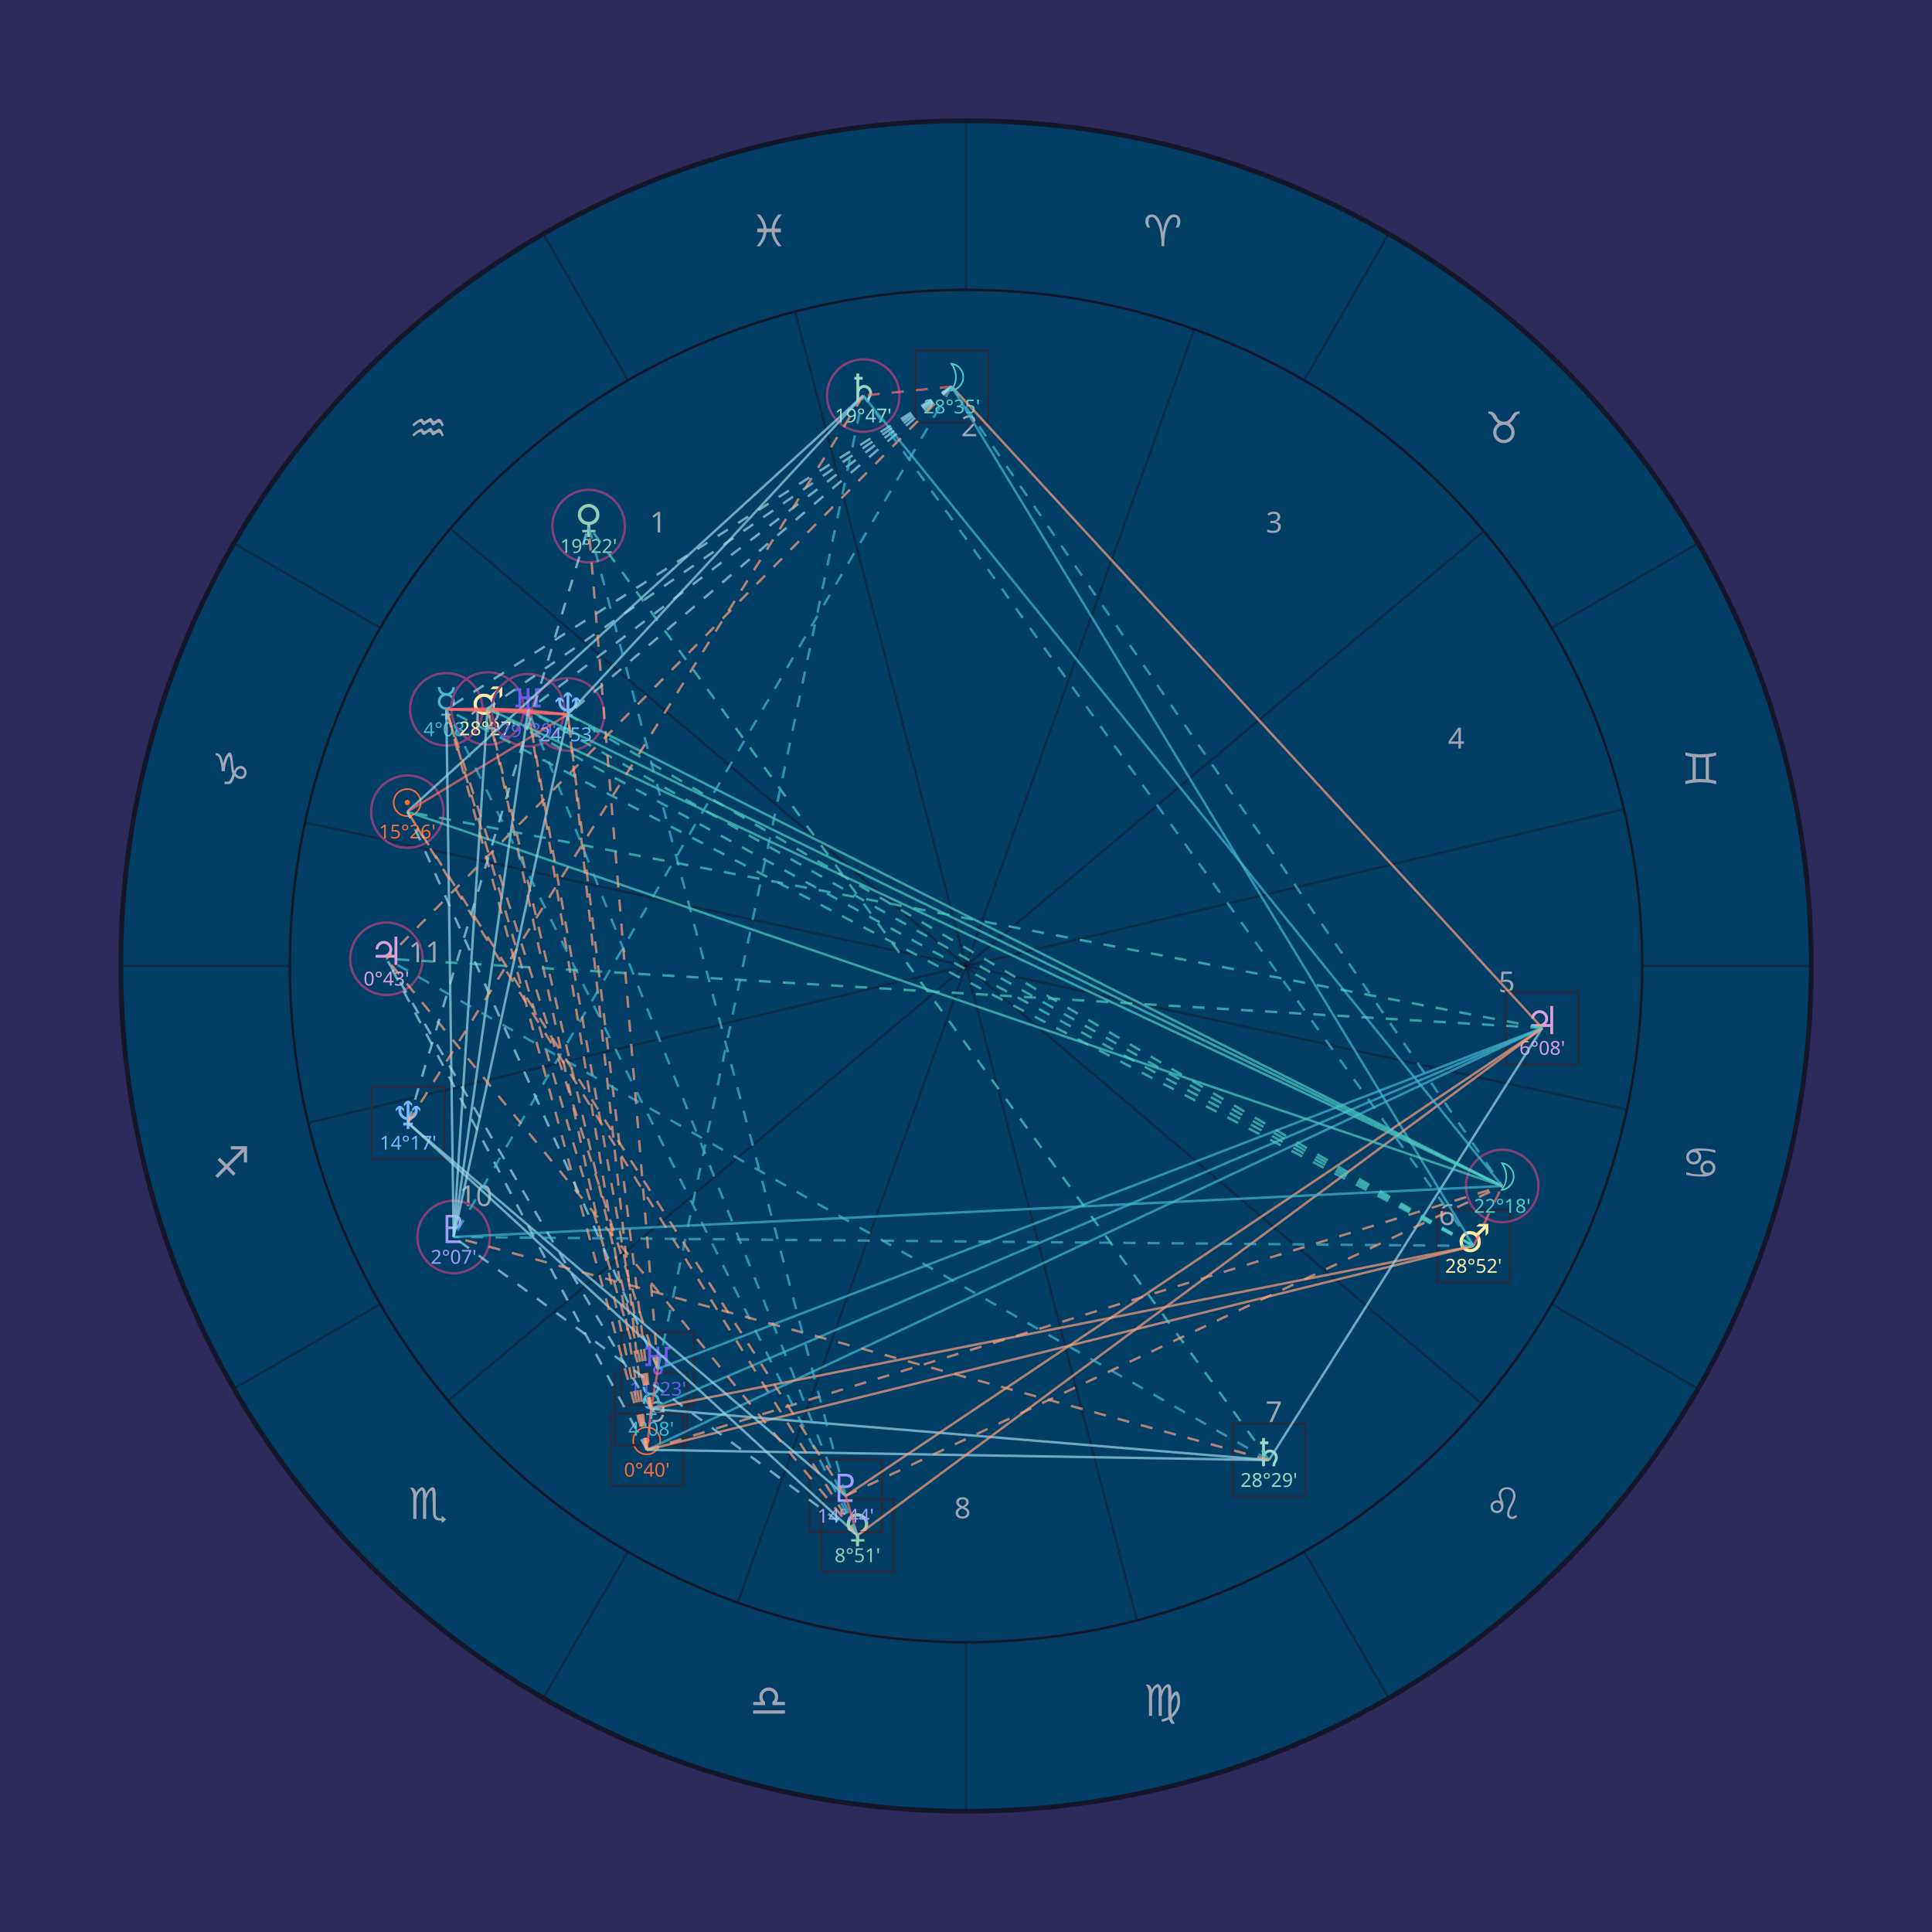
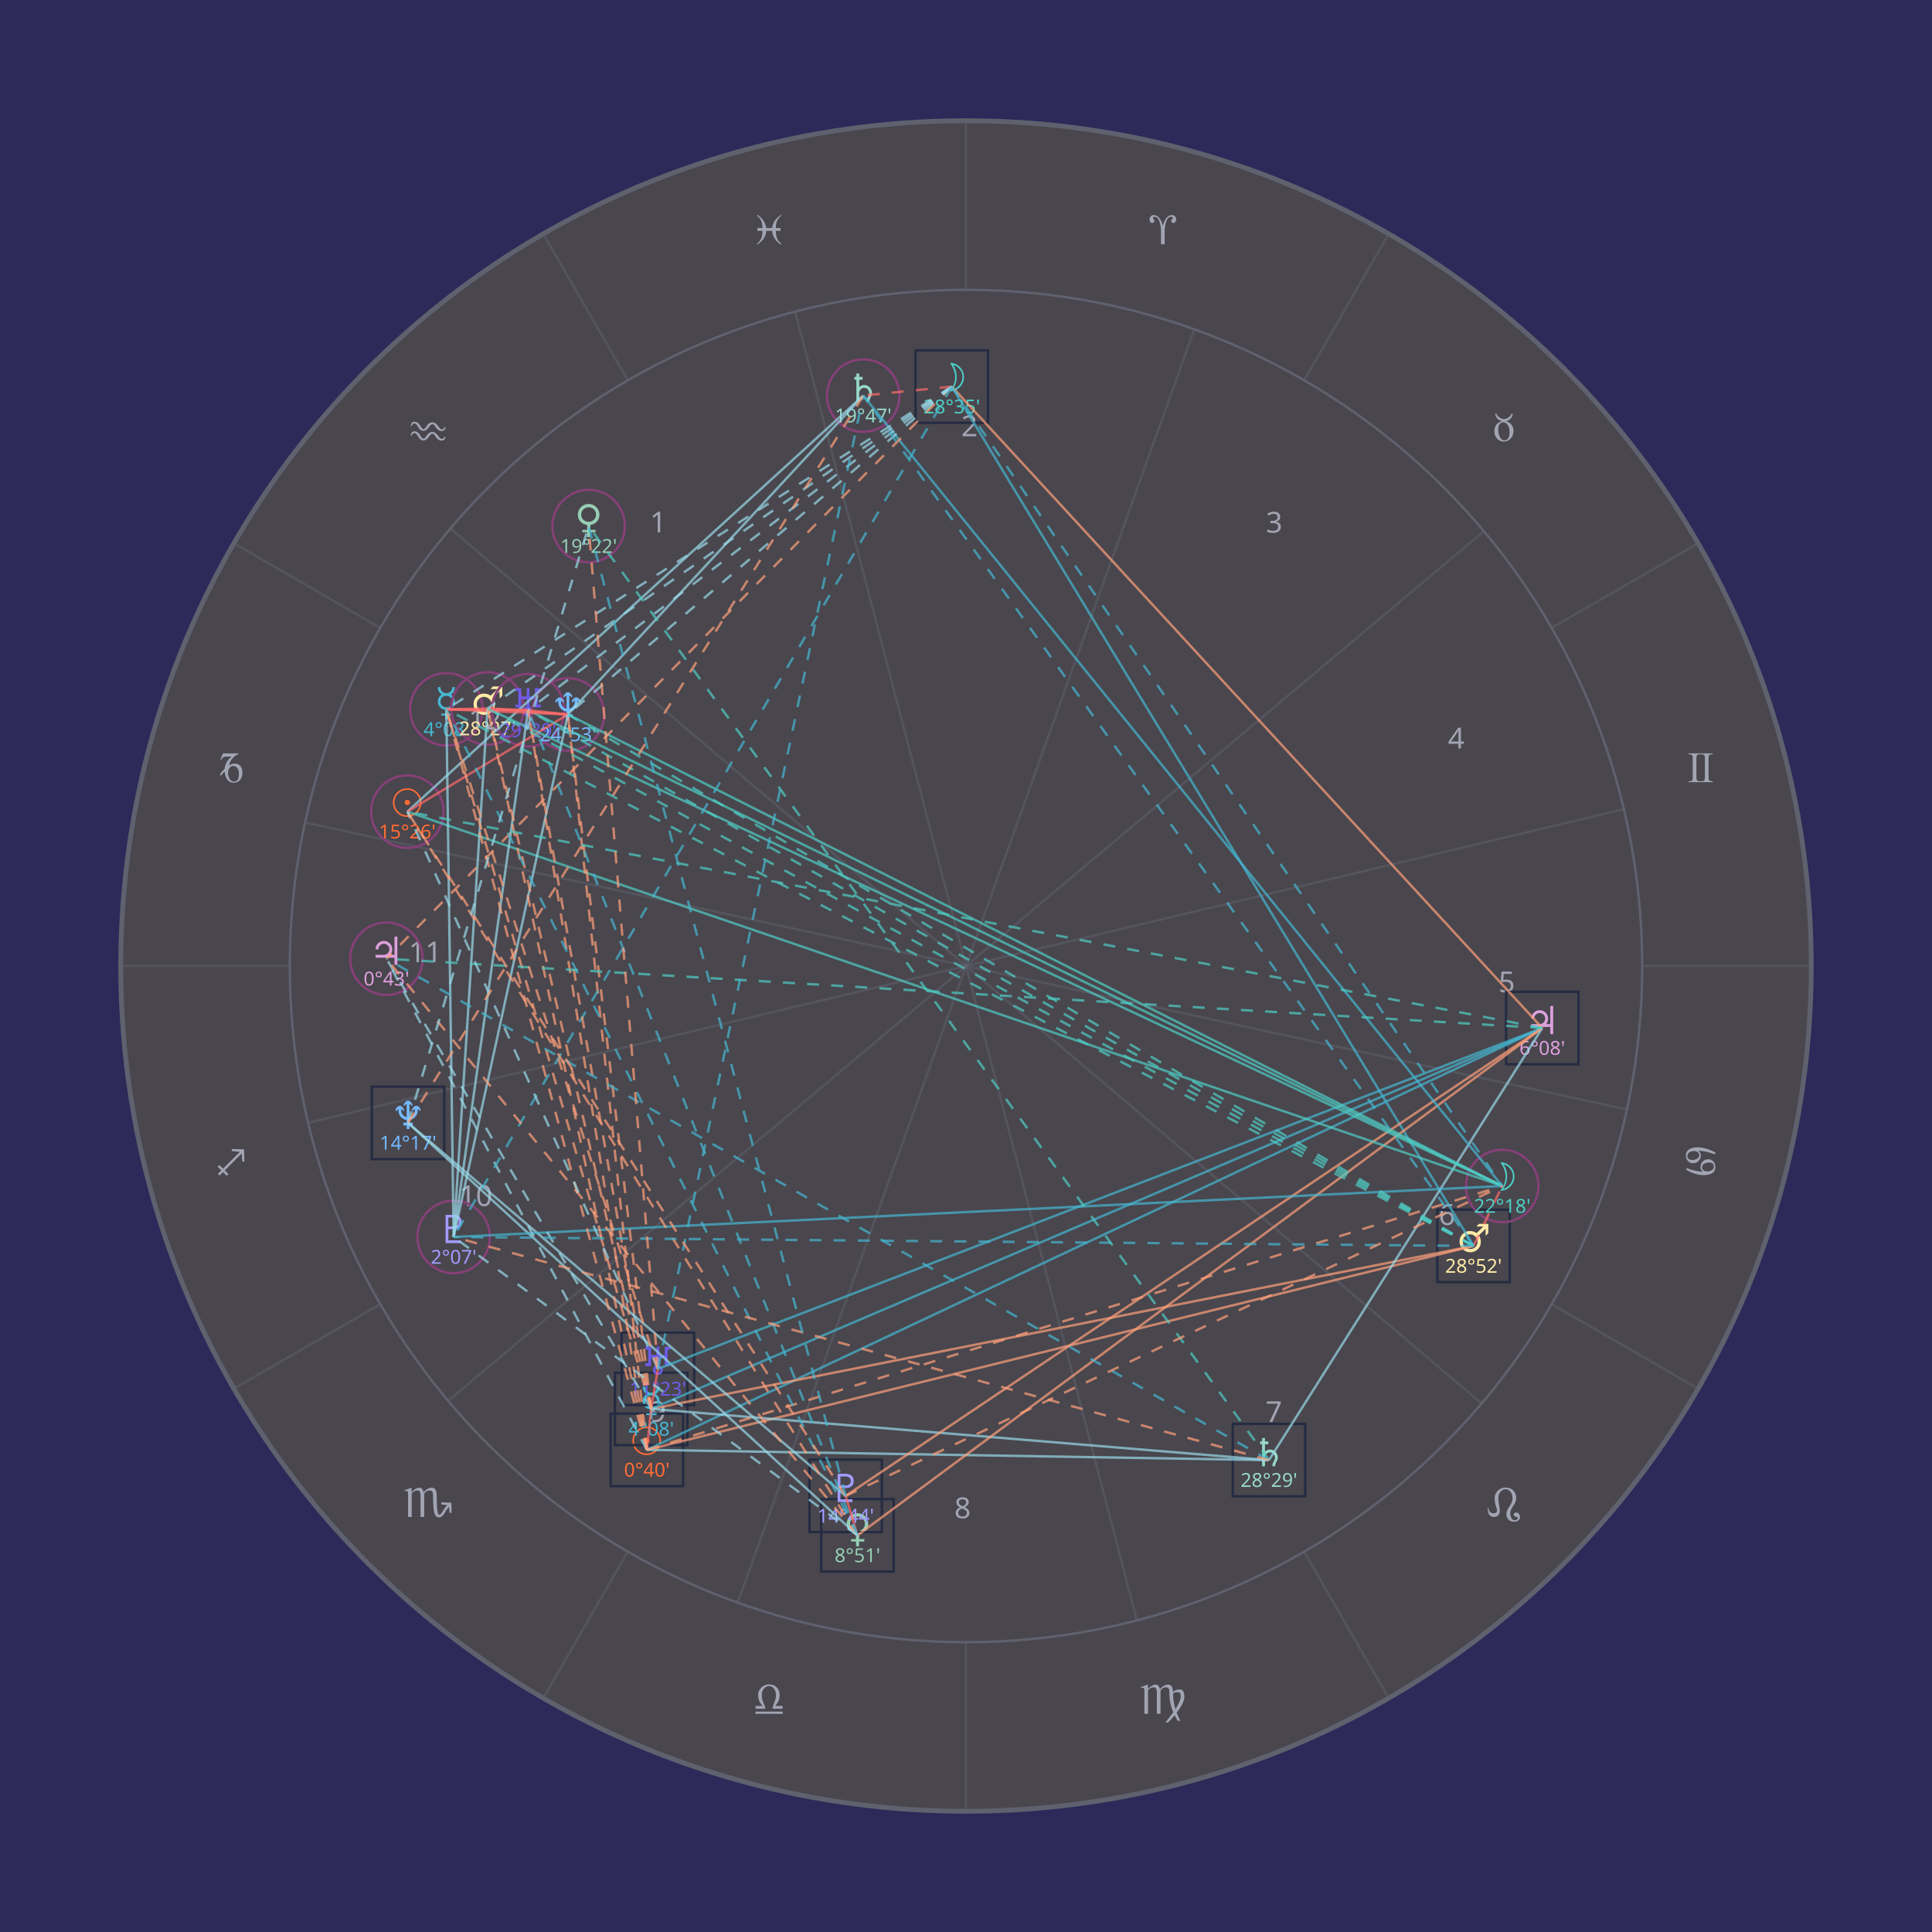
- <svg xmlns="http://www.w3.org/2000/svg" height="800" viewBox="0 0 800 800" width="800">
+ <svg xmlns="http://www.w3.org/2000/svg" height="800" style="background-color: #2D2A5A" viewBox="0 0 800 800" width="800">
  <rect fill="#2D2A5A" height="100%" width="100%" />
-   <circle cx="400" cy="400" fill="#003E66" r="350" stroke="#141729" stroke-width="2" />
-   <circle cx="400" cy="400" fill="none" r="280" stroke="#141729" stroke-width="1" />
-   <line opacity="0.5" stroke="#141729" stroke-width="1" x1="400" x2="400" y1="120" y2="50" />
-   <line opacity="0.5" stroke="#141729" stroke-width="1" x1="540" x2="575" y1="157.513" y2="96.891" />
-   <line opacity="0.5" stroke="#141729" stroke-width="1" x1="642.487" x2="703.109" y1="260" y2="225" />
-   <line opacity="0.5" stroke="#141729" stroke-width="1" x1="680" x2="750" y1="400" y2="400" />
-   <line opacity="0.5" stroke="#141729" stroke-width="1" x1="642.487" x2="703.109" y1="540" y2="575" />
-   <line opacity="0.5" stroke="#141729" stroke-width="1" x1="540" x2="575" y1="642.487" y2="703.109" />
-   <line opacity="0.5" stroke="#141729" stroke-width="1" x1="400" x2="400" y1="680" y2="750" />
-   <line opacity="0.5" stroke="#141729" stroke-width="1" x1="260" x2="225" y1="642.487" y2="703.109" />
-   <line opacity="0.5" stroke="#141729" stroke-width="1" x1="157.513" x2="96.891" y1="540" y2="575" />
-   <line opacity="0.5" stroke="#141729" stroke-width="1" x1="120" x2="50" y1="400" y2="400" />
-   <line opacity="0.5" stroke="#141729" stroke-width="1" x1="157.513" x2="96.891" y1="260" y2="225" />
-   <line opacity="0.5" stroke="#141729" stroke-width="1" x1="260" x2="225" y1="157.513" y2="96.891" />
+   <circle cx="400" cy="400" fill="#49464d" r="350" stroke="#5F616E" stroke-width="2" />
+   <circle cx="400" cy="400" fill="none" r="280" stroke="#5F616E" stroke-width="1" />
+   <line opacity="0.5" stroke="#5F616E" stroke-width="1" x1="400" x2="400" y1="120" y2="50" />
+   <line opacity="0.5" stroke="#5F616E" stroke-width="1" x1="540" x2="575" y1="157.513" y2="96.891" />
+   <line opacity="0.5" stroke="#5F616E" stroke-width="1" x1="642.487" x2="703.109" y1="260" y2="225" />
+   <line opacity="0.5" stroke="#5F616E" stroke-width="1" x1="680" x2="750" y1="400" y2="400" />
+   <line opacity="0.5" stroke="#5F616E" stroke-width="1" x1="642.487" x2="703.109" y1="540" y2="575" />
+   <line opacity="0.5" stroke="#5F616E" stroke-width="1" x1="540" x2="575" y1="642.487" y2="703.109" />
+   <line opacity="0.5" stroke="#5F616E" stroke-width="1" x1="400" x2="400" y1="680" y2="750" />
+   <line opacity="0.5" stroke="#5F616E" stroke-width="1" x1="260" x2="225" y1="642.487" y2="703.109" />
+   <line opacity="0.5" stroke="#5F616E" stroke-width="1" x1="157.513" x2="96.891" y1="540" y2="575" />
+   <line opacity="0.5" stroke="#5F616E" stroke-width="1" x1="120" x2="50" y1="400" y2="400" />
+   <line opacity="0.5" stroke="#5F616E" stroke-width="1" x1="157.513" x2="96.891" y1="260" y2="225" />
+   <line opacity="0.5" stroke="#5F616E" stroke-width="1" x1="260" x2="225" y1="157.513" y2="96.891" />
  <text dominant-baseline="central" fill="#a1a4b3" font-family="serif" font-size="18" text-anchor="middle" x="481.528" y="95.733">
- ♈
+ ♈︎
</text>
  <text dominant-baseline="central" fill="#a1a4b3" font-family="serif" font-size="18" text-anchor="middle" x="622.739" y="177.261">
- ♉
+ ♉︎
</text>
  <text dominant-baseline="central" fill="#a1a4b3" font-family="serif" font-size="18" text-anchor="middle" x="704.267" y="318.472">
- ♊
+ ♊︎
</text>
  <text dominant-baseline="central" fill="#a1a4b3" font-family="serif" font-size="18" text-anchor="middle" x="704.267" y="481.528">
- ♋
+ ♋︎
</text>
  <text dominant-baseline="central" fill="#a1a4b3" font-family="serif" font-size="18" text-anchor="middle" x="622.739" y="622.739">
- ♌
+ ♌︎
</text>
  <text dominant-baseline="central" fill="#a1a4b3" font-family="serif" font-size="18" text-anchor="middle" x="481.528" y="704.267">
- ♍
+ ♍︎
</text>
  <text dominant-baseline="central" fill="#a1a4b3" font-family="serif" font-size="18" text-anchor="middle" x="318.472" y="704.267">
- ♎
+ ♎︎
</text>
  <text dominant-baseline="central" fill="#a1a4b3" font-family="serif" font-size="18" text-anchor="middle" x="177.261" y="622.739">
- ♏
+ ♏︎
</text>
  <text dominant-baseline="central" fill="#a1a4b3" font-family="serif" font-size="18" text-anchor="middle" x="95.733" y="481.528">
- ♐
+ ♐︎
</text>
  <text dominant-baseline="central" fill="#a1a4b3" font-family="serif" font-size="18" text-anchor="middle" x="95.733" y="318.472">
- ♑
+ ♑︎
</text>
  <text dominant-baseline="central" fill="#a1a4b3" font-family="serif" font-size="18" text-anchor="middle" x="177.261" y="177.261">
- ♒
+ ♒︎
</text>
  <text dominant-baseline="central" fill="#a1a4b3" font-family="serif" font-size="18" text-anchor="middle" x="318.472" y="95.733">
- ♓
- </text>
-   <line opacity="0.5" stroke="#141729" stroke-width="1" x1="400" x2="186.499" y1="400" y2="218.844" />
+ ♓︎
+ </text>
+   <line opacity="0.5" stroke="#5F616E" stroke-width="1" x1="400" x2="186.499" y1="400" y2="218.844" />
  <text dominant-baseline="central" fill="#a1a4b3" font-family="sans-serif" font-size="12" text-anchor="middle" x="272.528" y="215.807">
1
</text>
-   <line opacity="0.5" stroke="#141729" stroke-width="1" x1="400" x2="329.257" y1="400" y2="129.084" />
+   <line opacity="0.5" stroke="#5F616E" stroke-width="1" x1="400" x2="329.257" y1="400" y2="129.084" />
  <text dominant-baseline="central" fill="#a1a4b3" font-family="sans-serif" font-size="12" text-anchor="middle" x="401.429" y="176.005">
2
</text>
-   <line opacity="0.5" stroke="#141729" stroke-width="1" x1="400" x2="494.519" y1="400" y2="136.436" />
+   <line opacity="0.5" stroke="#5F616E" stroke-width="1" x1="400" x2="494.519" y1="400" y2="136.436" />
  <text dominant-baseline="central" fill="#a1a4b3" font-family="sans-serif" font-size="12" text-anchor="middle" x="527.611" y="215.904">
3
</text>
-   <line opacity="0.5" stroke="#141729" stroke-width="1" x1="400" x2="614.433" y1="400" y2="219.949" />
+   <line opacity="0.5" stroke="#5F616E" stroke-width="1" x1="400" x2="614.433" y1="400" y2="219.949" />
  <text dominant-baseline="central" fill="#a1a4b3" font-family="sans-serif" font-size="12" text-anchor="middle" x="602.982" y="305.267">
4
</text>
-   <line opacity="0.5" stroke="#141729" stroke-width="1" x1="400" x2="672.37" y1="400" y2="335.079" />
+   <line opacity="0.5" stroke="#5F616E" stroke-width="1" x1="400" x2="672.37" y1="400" y2="335.079" />
  <text dominant-baseline="central" fill="#a1a4b3" font-family="sans-serif" font-size="12" text-anchor="middle" x="623.913" y="406.228">
5
</text>
-   <line opacity="0.5" stroke="#141729" stroke-width="1" x1="400" x2="673.624" y1="400" y2="459.413" />
+   <line opacity="0.5" stroke="#5F616E" stroke-width="1" x1="400" x2="673.624" y1="400" y2="459.413" />
  <text dominant-baseline="central" fill="#a1a4b3" font-family="sans-serif" font-size="12" text-anchor="middle" x="599.139" y="502.566">
6
</text>
-   <line opacity="0.5" stroke="#141729" stroke-width="1" x1="400" x2="613.501" y1="400" y2="581.156" />
+   <line opacity="0.5" stroke="#5F616E" stroke-width="1" x1="400" x2="613.501" y1="400" y2="581.156" />
  <text dominant-baseline="central" fill="#a1a4b3" font-family="sans-serif" font-size="12" text-anchor="middle" x="527.472" y="584.193">
7
</text>
-   <line opacity="0.5" stroke="#141729" stroke-width="1" x1="400" x2="470.743" y1="400" y2="670.916" />
+   <line opacity="0.5" stroke="#5F616E" stroke-width="1" x1="400" x2="470.743" y1="400" y2="670.916" />
  <text dominant-baseline="central" fill="#a1a4b3" font-family="sans-serif" font-size="12" text-anchor="middle" x="398.571" y="623.995">
8
</text>
-   <line opacity="0.5" stroke="#141729" stroke-width="1" x1="400" x2="305.481" y1="400" y2="663.564" />
+   <line opacity="0.5" stroke="#5F616E" stroke-width="1" x1="400" x2="305.481" y1="400" y2="663.564" />
  <text dominant-baseline="central" fill="#a1a4b3" font-family="sans-serif" font-size="12" text-anchor="middle" x="272.389" y="584.096">
9
</text>
-   <line opacity="0.5" stroke="#141729" stroke-width="1" x1="400" x2="185.567" y1="400" y2="580.051" />
+   <line opacity="0.5" stroke="#5F616E" stroke-width="1" x1="400" x2="185.567" y1="400" y2="580.051" />
  <text dominant-baseline="central" fill="#a1a4b3" font-family="sans-serif" font-size="12" text-anchor="middle" x="197.018" y="494.733">
10
</text>
-   <line opacity="0.5" stroke="#141729" stroke-width="1" x1="400" x2="127.63" y1="400" y2="464.921" />
+   <line opacity="0.5" stroke="#5F616E" stroke-width="1" x1="400" x2="127.63" y1="400" y2="464.921" />
  <text dominant-baseline="central" fill="#a1a4b3" font-family="sans-serif" font-size="12" text-anchor="middle" x="176.087" y="393.772">
11
</text>
-   <line opacity="0.5" stroke="#141729" stroke-width="1" x1="400" x2="126.376" y1="400" y2="340.587" />
+   <line opacity="0.5" stroke="#5F616E" stroke-width="1" x1="400" x2="126.376" y1="400" y2="340.587" />
  <text dominant-baseline="central" fill="#a1a4b3" font-family="sans-serif" font-size="12" text-anchor="middle" x="200.861" y="297.434">
12
</text>
  <rect fill="none" height="30" stroke="#252c42" stroke-width="1" style="" width="30" x="252.859" y="585.346" />
  <text dominant-baseline="central" fill="#FF6B35" font-family="serif" font-size="16" text-anchor="middle" x="267.859" y="597.346">
☉
</text>
  <text dominant-baseline="central" fill="#FF6B35" font-family="sans-serif" font-size="8" text-anchor="middle" x="267.859" y="608.346">
0°40'
</text>
  <rect fill="none" height="30" stroke="#252c42" stroke-width="1" style="" width="30" x="379.112" y="145.072" />
  <text dominant-baseline="central" fill="#4ECDC4" font-family="serif" font-size="16" text-anchor="middle" x="394.112" y="157.072">
☽
</text>
  <text dominant-baseline="central" fill="#4ECDC4" font-family="sans-serif" font-size="8" text-anchor="middle" x="394.112" y="168.072">
28°35'
</text>
  <rect fill="none" height="30" stroke="#252c42" stroke-width="1" style="" width="30" x="254.638" y="568.387" />
  <text dominant-baseline="central" fill="#45B7D1" font-family="serif" font-size="16" text-anchor="middle" x="269.638" y="580.387">
☿
</text>
  <text dominant-baseline="central" fill="#45B7D1" font-family="sans-serif" font-size="8" text-anchor="middle" x="269.638" y="591.387">
4°08'
</text>
  <rect fill="none" height="30" stroke="#252c42" stroke-width="1" style="" width="30" x="340.051" y="620.753" />
  <text dominant-baseline="central" fill="#96CEB4" font-family="serif" font-size="16" text-anchor="middle" x="355.051" y="632.753">
♀
</text>
  <text dominant-baseline="central" fill="#96CEB4" font-family="sans-serif" font-size="8" text-anchor="middle" x="355.051" y="643.753">
8°51'
</text>
  <rect fill="none" height="30" stroke="#252c42" stroke-width="1" style="" width="30" x="595.155" y="500.909" />
  <text dominant-baseline="central" fill="#FFEAA7" font-family="serif" font-size="16" text-anchor="middle" x="610.155" y="512.909">
♂
</text>
  <text dominant-baseline="central" fill="#FFEAA7" font-family="sans-serif" font-size="8" text-anchor="middle" x="610.155" y="523.909">
28°52'
</text>
  <rect fill="none" height="30" stroke="#252c42" stroke-width="1" style="" width="30" x="623.622" y="410.677" />
  <text dominant-baseline="central" fill="#DDA0DD" font-family="serif" font-size="16" text-anchor="middle" x="638.622" y="422.677">
♃
</text>
  <text dominant-baseline="central" fill="#DDA0DD" font-family="sans-serif" font-size="8" text-anchor="middle" x="638.622" y="433.677">
6°08'
</text>
  <rect fill="none" height="30" stroke="#252c42" stroke-width="1" style="" width="30" x="510.452" y="589.601" />
  <text dominant-baseline="central" fill="#98D8C8" font-family="serif" font-size="16" text-anchor="middle" x="525.452" y="601.601">
♄
</text>
  <text dominant-baseline="central" fill="#98D8C8" font-family="sans-serif" font-size="8" text-anchor="middle" x="525.452" y="612.601">
28°29'
</text>
  <rect fill="none" height="30" stroke="#252c42" stroke-width="1" style="" width="30" x="257.43" y="551.811" />
  <text dominant-baseline="central" fill="#6C5CE7" font-family="serif" font-size="16" text-anchor="middle" x="272.43" y="563.811">
♅
</text>
  <text dominant-baseline="central" fill="#6C5CE7" font-family="sans-serif" font-size="8" text-anchor="middle" x="272.43" y="574.811">
11°23'
</text>
  <rect fill="none" height="30" stroke="#252c42" stroke-width="1" style="" width="30" x="153.958" y="449.959" />
  <text dominant-baseline="central" fill="#74B9FF" font-family="serif" font-size="16" text-anchor="middle" x="168.958" y="461.959">
♆
</text>
  <text dominant-baseline="central" fill="#74B9FF" font-family="sans-serif" font-size="8" text-anchor="middle" x="168.958" y="472.959">
14°17'
</text>
  <rect fill="none" height="30" stroke="#252c42" stroke-width="1" style="" width="30" x="335.172" y="604.413" />
  <text dominant-baseline="central" fill="#A29BFE" font-family="serif" font-size="16" text-anchor="middle" x="350.172" y="616.413">
♇
</text>
  <text dominant-baseline="central" fill="#A29BFE" font-family="sans-serif" font-size="8" text-anchor="middle" x="350.172" y="627.413">
14°44'
</text>
  <circle cx="168.667" cy="336.086" fill="none" r="15" stroke="#854077" stroke-width="1" />
  <text dominant-baseline="central" fill="#FF6B35" font-family="serif" font-size="16" text-anchor="middle" x="168.667" y="333.086">
☉
</text>
  <text dominant-baseline="central" fill="#FF6B35" font-family="sans-serif" font-size="8" text-anchor="middle" x="168.667" y="344.086">
15°26'
</text>
  <circle cx="622.041" cy="491.093" fill="none" r="15" stroke="#854077" stroke-width="1" />
  <text dominant-baseline="central" fill="#4ECDC4" font-family="serif" font-size="16" text-anchor="middle" x="622.041" y="488.093">
☽
</text>
  <text dominant-baseline="central" fill="#4ECDC4" font-family="sans-serif" font-size="8" text-anchor="middle" x="622.041" y="499.093">
22°18'
</text>
  <circle cx="184.82" cy="293.71" fill="none" r="15" stroke="#854077" stroke-width="1" />
  <text dominant-baseline="central" fill="#45B7D1" font-family="serif" font-size="16" text-anchor="middle" x="184.82" y="290.71">
☿
</text>
  <text dominant-baseline="central" fill="#45B7D1" font-family="sans-serif" font-size="8" text-anchor="middle" x="184.82" y="301.71">
4°08'
</text>
  <circle cx="243.74" cy="217.838" fill="none" r="15" stroke="#854077" stroke-width="1" />
  <text dominant-baseline="central" fill="#96CEB4" font-family="serif" font-size="16" text-anchor="middle" x="243.74" y="214.838">
♀
</text>
  <text dominant-baseline="central" fill="#96CEB4" font-family="sans-serif" font-size="8" text-anchor="middle" x="243.74" y="225.838">
19°22'
</text>
  <circle cx="201.869" cy="293.374" fill="none" r="15" stroke="#854077" stroke-width="1" />
  <text dominant-baseline="central" fill="#FFEAA7" font-family="serif" font-size="16" text-anchor="middle" x="201.869" y="290.374">
♂
</text>
  <text dominant-baseline="central" fill="#FFEAA7" font-family="sans-serif" font-size="8" text-anchor="middle" x="201.869" y="301.374">
28°27'
</text>
  <circle cx="160.019" cy="396.986" fill="none" r="15" stroke="#854077" stroke-width="1" />
  <text dominant-baseline="central" fill="#DDA0DD" font-family="serif" font-size="16" text-anchor="middle" x="160.019" y="393.986">
♃
</text>
  <text dominant-baseline="central" fill="#DDA0DD" font-family="sans-serif" font-size="8" text-anchor="middle" x="160.019" y="404.986">
0°43'
</text>
  <circle cx="357.448" cy="163.802" fill="none" r="15" stroke="#854077" stroke-width="1" />
  <text dominant-baseline="central" fill="#98D8C8" font-family="serif" font-size="16" text-anchor="middle" x="357.448" y="160.802">
♄
</text>
  <text dominant-baseline="central" fill="#98D8C8" font-family="sans-serif" font-size="8" text-anchor="middle" x="357.448" y="171.802">
19°47'
</text>
  <circle cx="218.664" cy="294.089" fill="none" r="15" stroke="#854077" stroke-width="1" />
  <text dominant-baseline="central" fill="#6C5CE7" font-family="serif" font-size="16" text-anchor="middle" x="218.664" y="291.089">
♅
</text>
  <text dominant-baseline="central" fill="#6C5CE7" font-family="sans-serif" font-size="8" text-anchor="middle" x="218.664" y="302.089">
29°39'
</text>
  <circle cx="235.151" cy="295.837" fill="none" r="15" stroke="#854077" stroke-width="1" />
  <text dominant-baseline="central" fill="#74B9FF" font-family="serif" font-size="16" text-anchor="middle" x="235.151" y="292.837">
♆
</text>
  <text dominant-baseline="central" fill="#74B9FF" font-family="sans-serif" font-size="8" text-anchor="middle" x="235.151" y="303.837">
24°53'
</text>
  <circle cx="187.844" cy="512.204" fill="none" r="15" stroke="#854077" stroke-width="1" />
  <text dominant-baseline="central" fill="#A29BFE" font-family="serif" font-size="16" text-anchor="middle" x="187.844" y="509.204">
♇
</text>
  <text dominant-baseline="central" fill="#A29BFE" font-family="sans-serif" font-size="8" text-anchor="middle" x="187.844" y="520.204">
2°07'
</text>
  <line opacity="0.7" stroke="#FF6B6B" stroke-width="1" style="" x1="267.859" x2="269.638" y1="600.346" y2="583.387" />
  <line opacity="0.7" stroke="#FFA07A" stroke-width="1" style="" x1="267.859" x2="610.155" y1="600.346" y2="515.909" />
  <line opacity="0.7" stroke="#45B7D1" stroke-width="1" style="" x1="267.859" x2="638.622" y1="600.346" y2="425.677" />
  <line opacity="0.7" stroke="#98D8E8" stroke-width="1" style="" x1="267.859" x2="525.452" y1="600.346" y2="604.601" />
  <line opacity="0.7" stroke="#45B7D1" stroke-width="1" style="" x1="394.112" x2="610.155" y1="160.072" y2="515.909" />
  <line opacity="0.7" stroke="#FFA07A" stroke-width="1" style="" x1="394.112" x2="638.622" y1="160.072" y2="425.677" />
  <line opacity="0.7" stroke="#FFA07A" stroke-width="1" style="" x1="269.638" x2="610.155" y1="583.387" y2="515.909" />
  <line opacity="0.7" stroke="#45B7D1" stroke-width="1" style="" x1="269.638" x2="638.622" y1="583.387" y2="425.677" />
  <line opacity="0.7" stroke="#98D8E8" stroke-width="1" style="" x1="269.638" x2="525.452" y1="583.387" y2="604.601" />
  <line opacity="0.7" stroke="#FF6B6B" stroke-width="1" style="" x1="269.638" x2="272.43" y1="583.387" y2="566.811" />
  <line opacity="0.7" stroke="#FFA07A" stroke-width="1" style="" x1="355.051" x2="638.622" y1="635.753" y2="425.677" />
  <line opacity="0.7" stroke="#98D8E8" stroke-width="1" style="" x1="355.051" x2="168.958" y1="635.753" y2="464.959" />
  <line opacity="0.7" stroke="#FF6B6B" stroke-width="1" style="" x1="355.051" x2="350.172" y1="635.753" y2="619.413" />
  <line opacity="0.7" stroke="#98D8E8" stroke-width="1" style="" x1="638.622" x2="525.452" y1="425.677" y2="604.601" />
  <line opacity="0.7" stroke="#45B7D1" stroke-width="1" style="" x1="638.622" x2="272.43" y1="425.677" y2="566.811" />
  <line opacity="0.7" stroke="#FFA07A" stroke-width="1" style="" x1="638.622" x2="350.172" y1="425.677" y2="619.413" />
  <line opacity="0.7" stroke="#98D8E8" stroke-width="1" style="" x1="168.958" x2="350.172" y1="464.959" y2="619.413" />
  <line opacity="0.7" stroke="#4ECDC4" stroke-width="1" style="" x1="168.667" x2="622.041" y1="336.086" y2="491.093" />
  <line opacity="0.7" stroke="#98D8E8" stroke-width="1" style="" x1="168.667" x2="357.448" y1="336.086" y2="163.802" />
  <line opacity="0.7" stroke="#FF6B6B" stroke-width="1" style="" x1="168.667" x2="235.151" y1="336.086" y2="295.837" />
  <line opacity="0.7" stroke="#4ECDC4" stroke-width="1" style="" x1="622.041" x2="201.869" y1="491.093" y2="293.374" />
  <line opacity="0.7" stroke="#45B7D1" stroke-width="1" style="" x1="622.041" x2="357.448" y1="491.093" y2="163.802" />
  <line opacity="0.7" stroke="#4ECDC4" stroke-width="1" style="" x1="622.041" x2="218.664" y1="491.093" y2="294.089" />
  <line opacity="0.7" stroke="#4ECDC4" stroke-width="1" style="" x1="622.041" x2="235.151" y1="491.093" y2="295.837" />
  <line opacity="0.7" stroke="#45B7D1" stroke-width="1" style="" x1="622.041" x2="187.844" y1="491.093" y2="512.204" />
  <line opacity="0.7" stroke="#FF6B6B" stroke-width="1" style="" x1="184.82" x2="201.869" y1="293.71" y2="293.374" />
  <line opacity="0.7" stroke="#FF6B6B" stroke-width="1" style="" x1="184.82" x2="218.664" y1="293.71" y2="294.089" />
  <line opacity="0.7" stroke="#FF6B6B" stroke-width="1" style="" x1="184.82" x2="235.151" y1="293.71" y2="295.837" />
  <line opacity="0.7" stroke="#98D8E8" stroke-width="1" style="" x1="184.82" x2="187.844" y1="293.71" y2="512.204" />
  <line opacity="0.7" stroke="#FF6B6B" stroke-width="1" style="" x1="201.869" x2="218.664" y1="293.374" y2="294.089" />
  <line opacity="0.7" stroke="#FF6B6B" stroke-width="1" style="" x1="201.869" x2="235.151" y1="293.374" y2="295.837" />
  <line opacity="0.7" stroke="#98D8E8" stroke-width="1" style="" x1="201.869" x2="187.844" y1="293.374" y2="512.204" />
  <line opacity="0.7" stroke="#98D8E8" stroke-width="1" style="" x1="357.448" x2="235.151" y1="163.802" y2="295.837" />
  <line opacity="0.7" stroke="#FF6B6B" stroke-width="1" style="" x1="218.664" x2="235.151" y1="294.089" y2="295.837" />
  <line opacity="0.7" stroke="#98D8E8" stroke-width="1" style="" x1="218.664" x2="187.844" y1="294.089" y2="512.204" />
  <line opacity="0.7" stroke="#98D8E8" stroke-width="1" style="" x1="235.151" x2="187.844" y1="295.837" y2="512.204" />
  <line opacity="0.7" stroke="#FFA07A" stroke-width="1" style="stroke-dasharray: 5,5" x1="267.859" x2="622.041" y1="600.346" y2="491.093" />
  <line opacity="0.7" stroke="#FFA07A" stroke-width="1" style="stroke-dasharray: 5,5" x1="267.859" x2="184.82" y1="600.346" y2="293.71" />
  <line opacity="0.7" stroke="#FFA07A" stroke-width="1" style="stroke-dasharray: 5,5" x1="267.859" x2="201.869" y1="600.346" y2="293.374" />
  <line opacity="0.7" stroke="#98D8E8" stroke-width="1" style="stroke-dasharray: 5,5" x1="267.859" x2="160.019" y1="600.346" y2="396.986" />
  <line opacity="0.7" stroke="#FFA07A" stroke-width="1" style="stroke-dasharray: 5,5" x1="267.859" x2="218.664" y1="600.346" y2="294.089" />
  <line opacity="0.7" stroke="#FFA07A" stroke-width="1" style="stroke-dasharray: 5,5" x1="267.859" x2="235.151" y1="600.346" y2="295.837" />
  <line opacity="0.7" stroke="#45B7D1" stroke-width="1" style="stroke-dasharray: 5,5" x1="394.112" x2="622.041" y1="160.072" y2="491.093" />
  <line opacity="0.7" stroke="#98D8E8" stroke-width="1" style="stroke-dasharray: 5,5" x1="394.112" x2="184.82" y1="160.072" y2="293.71" />
  <line opacity="0.7" stroke="#98D8E8" stroke-width="1" style="stroke-dasharray: 5,5" x1="394.112" x2="201.869" y1="160.072" y2="293.374" />
  <line opacity="0.7" stroke="#FFA07A" stroke-width="1" style="stroke-dasharray: 5,5" x1="394.112" x2="160.019" y1="160.072" y2="396.986" />
  <line opacity="0.7" stroke="#FF6B6B" stroke-width="1" style="stroke-dasharray: 5,5" x1="394.112" x2="357.448" y1="160.072" y2="163.802" />
  <line opacity="0.7" stroke="#98D8E8" stroke-width="1" style="stroke-dasharray: 5,5" x1="394.112" x2="218.664" y1="160.072" y2="294.089" />
  <line opacity="0.7" stroke="#98D8E8" stroke-width="1" style="stroke-dasharray: 5,5" x1="394.112" x2="235.151" y1="160.072" y2="295.837" />
  <line opacity="0.7" stroke="#45B7D1" stroke-width="1" style="stroke-dasharray: 5,5" x1="394.112" x2="187.844" y1="160.072" y2="512.204" />
  <line opacity="0.7" stroke="#FFA07A" stroke-width="1" style="stroke-dasharray: 5,5" x1="269.638" x2="184.82" y1="583.387" y2="293.71" />
  <line opacity="0.7" stroke="#FFA07A" stroke-width="1" style="stroke-dasharray: 5,5" x1="269.638" x2="201.869" y1="583.387" y2="293.374" />
  <line opacity="0.7" stroke="#98D8E8" stroke-width="1" style="stroke-dasharray: 5,5" x1="269.638" x2="160.019" y1="583.387" y2="396.986" />
  <line opacity="0.7" stroke="#FFA07A" stroke-width="1" style="stroke-dasharray: 5,5" x1="269.638" x2="218.664" y1="583.387" y2="294.089" />
  <line opacity="0.7" stroke="#FFA07A" stroke-width="1" style="stroke-dasharray: 5,5" x1="269.638" x2="235.151" y1="583.387" y2="295.837" />
  <line opacity="0.7" stroke="#FFA07A" stroke-width="1" style="stroke-dasharray: 5,5" x1="355.051" x2="168.667" y1="635.753" y2="336.086" />
  <line opacity="0.7" stroke="#45B7D1" stroke-width="1" style="stroke-dasharray: 5,5" x1="355.051" x2="184.82" y1="635.753" y2="293.71" />
  <line opacity="0.7" stroke="#FFA07A" stroke-width="1" style="stroke-dasharray: 5,5" x1="355.051" x2="160.019" y1="635.753" y2="396.986" />
  <line opacity="0.7" stroke="#45B7D1" stroke-width="1" style="stroke-dasharray: 5,5" x1="355.051" x2="218.664" y1="635.753" y2="294.089" />
  <line opacity="0.7" stroke="#98D8E8" stroke-width="1" style="stroke-dasharray: 5,5" x1="355.051" x2="187.844" y1="635.753" y2="512.204" />
  <line opacity="0.7" stroke="#FF6B6B" stroke-width="1" style="stroke-dasharray: 5,5" x1="610.155" x2="622.041" y1="515.909" y2="491.093" />
  <line opacity="0.7" stroke="#4ECDC4" stroke-width="1" style="stroke-dasharray: 5,5" x1="610.155" x2="184.82" y1="515.909" y2="293.71" />
  <line opacity="0.7" stroke="#4ECDC4" stroke-width="1" style="stroke-dasharray: 5,5" x1="610.155" x2="201.869" y1="515.909" y2="293.374" />
  <line opacity="0.7" stroke="#45B7D1" stroke-width="1" style="stroke-dasharray: 5,5" x1="610.155" x2="357.448" y1="515.909" y2="163.802" />
  <line opacity="0.7" stroke="#4ECDC4" stroke-width="1" style="stroke-dasharray: 5,5" x1="610.155" x2="218.664" y1="515.909" y2="294.089" />
  <line opacity="0.7" stroke="#4ECDC4" stroke-width="1" style="stroke-dasharray: 5,5" x1="610.155" x2="235.151" y1="515.909" y2="295.837" />
  <line opacity="0.7" stroke="#45B7D1" stroke-width="1" style="stroke-dasharray: 5,5" x1="610.155" x2="187.844" y1="515.909" y2="512.204" />
  <line opacity="0.7" stroke="#4ECDC4" stroke-width="1" style="stroke-dasharray: 5,5" x1="638.622" x2="168.667" y1="425.677" y2="336.086" />
  <line opacity="0.7" stroke="#4ECDC4" stroke-width="1" style="stroke-dasharray: 5,5" x1="638.622" x2="160.019" y1="425.677" y2="396.986" />
  <line opacity="0.7" stroke="#4ECDC4" stroke-width="1" style="stroke-dasharray: 5,5" x1="525.452" x2="243.74" y1="604.601" y2="217.838" />
  <line opacity="0.7" stroke="#45B7D1" stroke-width="1" style="stroke-dasharray: 5,5" x1="525.452" x2="160.019" y1="604.601" y2="396.986" />
  <line opacity="0.7" stroke="#FFA07A" stroke-width="1" style="stroke-dasharray: 5,5" x1="525.452" x2="187.844" y1="604.601" y2="512.204" />
  <line opacity="0.7" stroke="#98D8E8" stroke-width="1" style="stroke-dasharray: 5,5" x1="272.43" x2="168.667" y1="566.811" y2="336.086" />
  <line opacity="0.7" stroke="#FFA07A" stroke-width="1" style="stroke-dasharray: 5,5" x1="272.43" x2="184.82" y1="566.811" y2="293.71" />
  <line opacity="0.7" stroke="#FFA07A" stroke-width="1" style="stroke-dasharray: 5,5" x1="272.43" x2="243.74" y1="566.811" y2="217.838" />
  <line opacity="0.7" stroke="#45B7D1" stroke-width="1" style="stroke-dasharray: 5,5" x1="272.43" x2="357.448" y1="566.811" y2="163.802" />
  <line opacity="0.7" stroke="#98D8E8" stroke-width="1" style="stroke-dasharray: 5,5" x1="168.958" x2="243.74" y1="464.959" y2="217.838" />
  <line opacity="0.7" stroke="#FFA07A" stroke-width="1" style="stroke-dasharray: 5,5" x1="168.958" x2="357.448" y1="464.959" y2="163.802" />
  <line opacity="0.7" stroke="#FFA07A" stroke-width="1" style="stroke-dasharray: 5,5" x1="350.172" x2="168.667" y1="619.413" y2="336.086" />
  <line opacity="0.7" stroke="#FFA07A" stroke-width="1" style="stroke-dasharray: 5,5" x1="350.172" x2="622.041" y1="619.413" y2="491.093" />
  <line opacity="0.7" stroke="#45B7D1" stroke-width="1" style="stroke-dasharray: 5,5" x1="350.172" x2="243.74" y1="619.413" y2="217.838" />
</svg>
